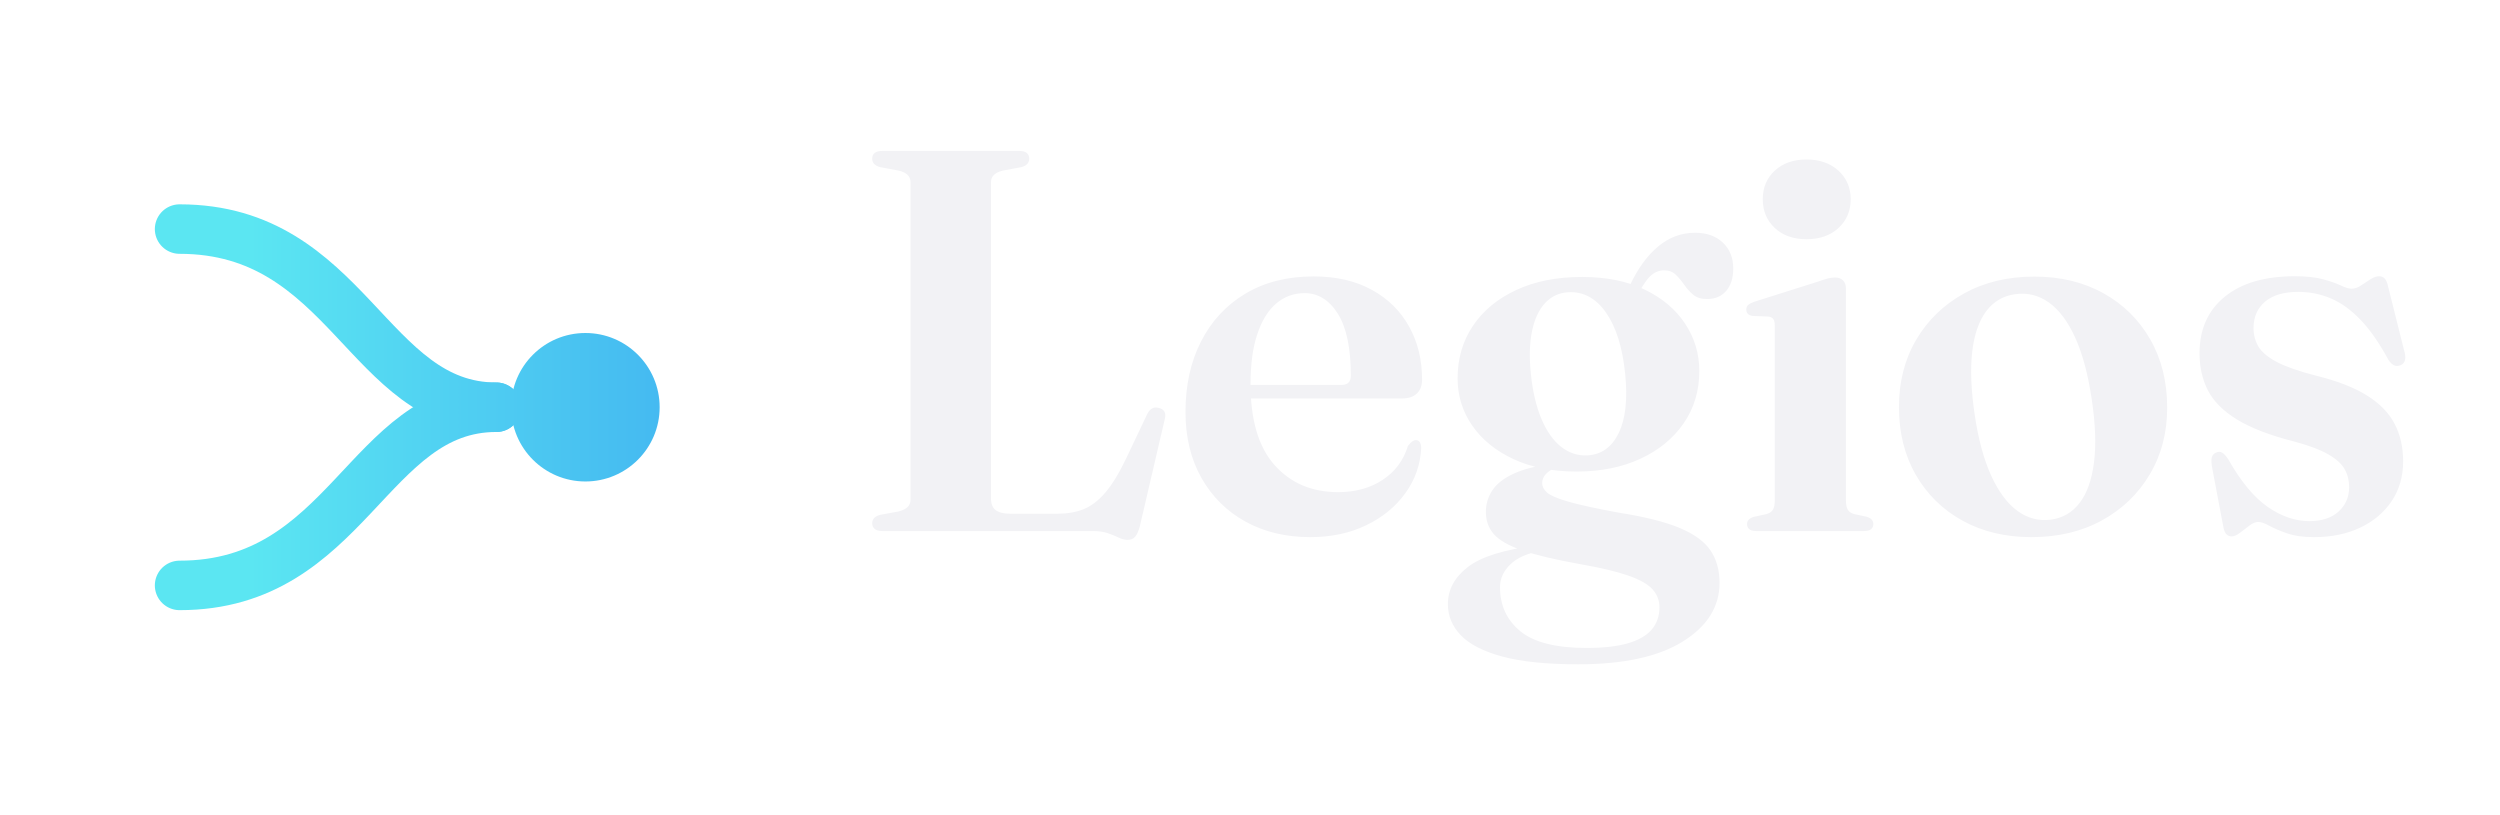
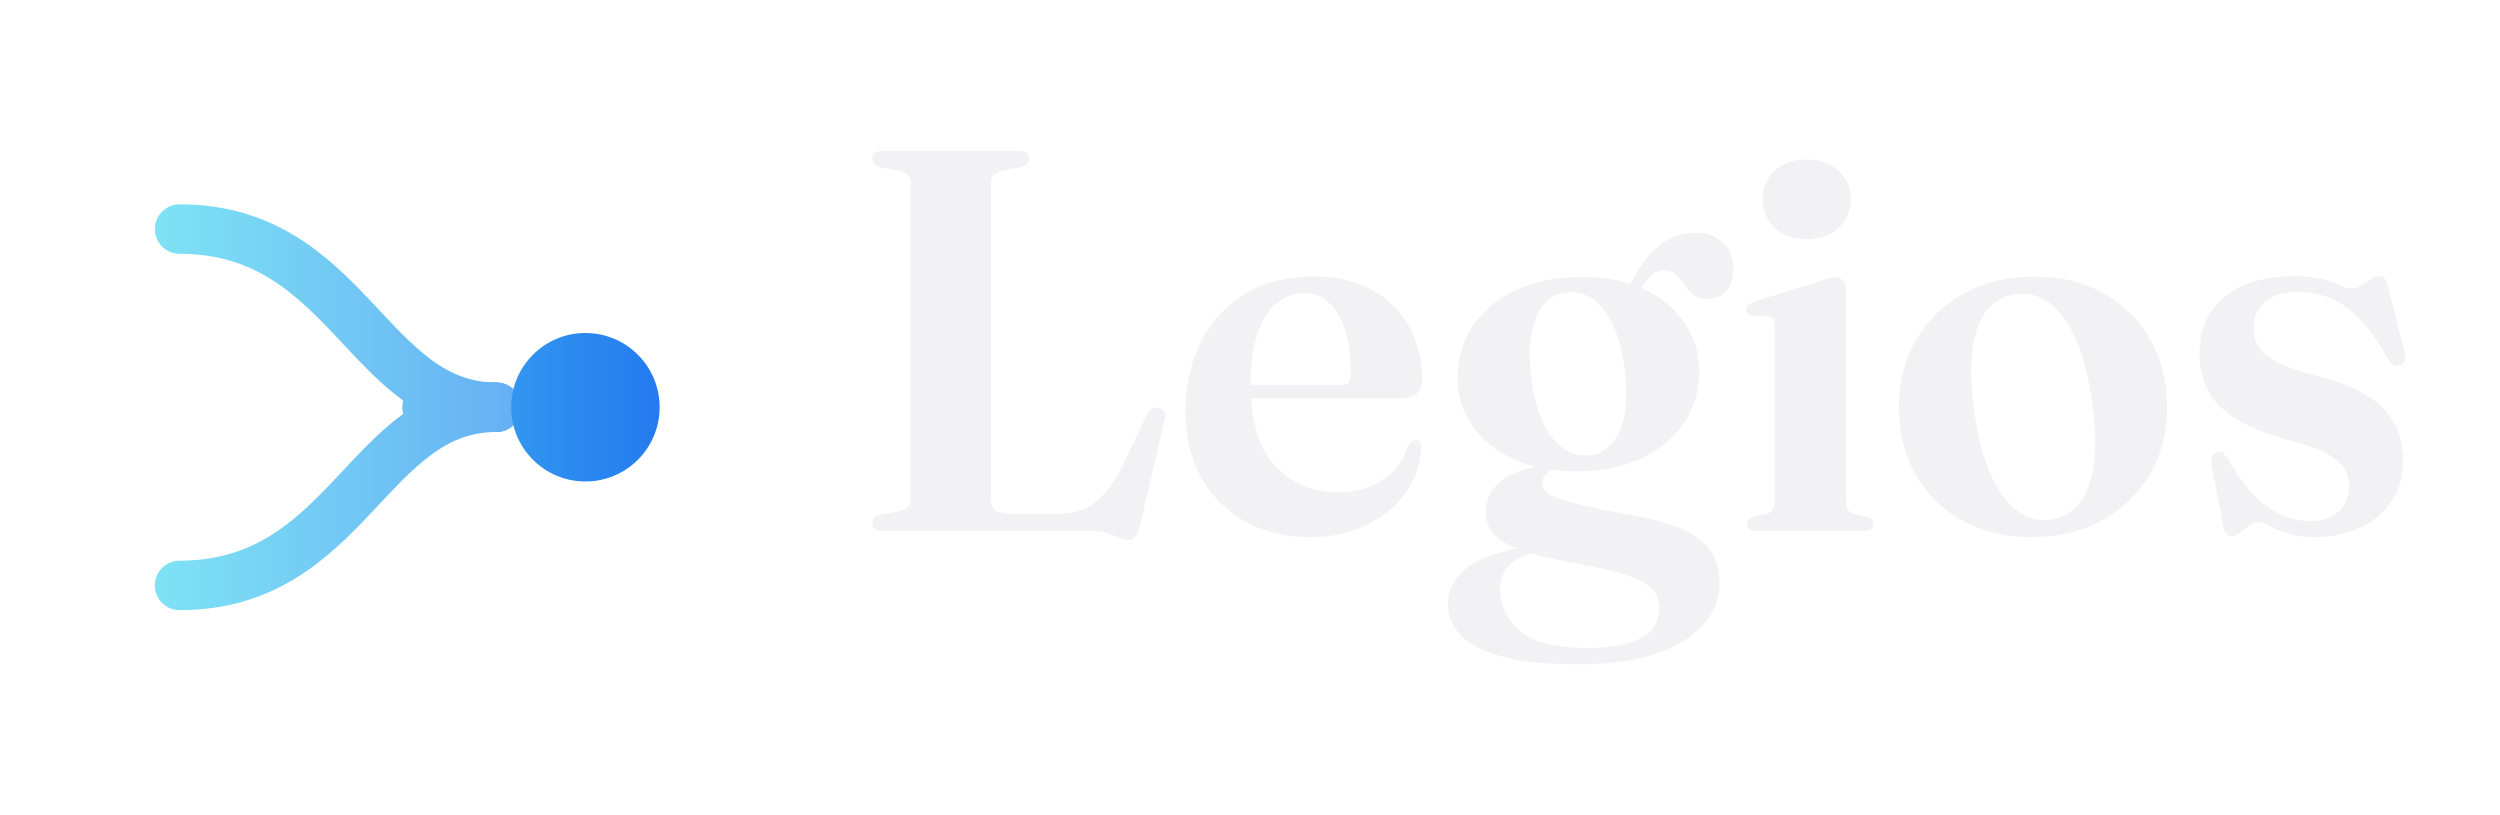
- <svg xmlns="http://www.w3.org/2000/svg" xmlns:xlink="http://www.w3.org/1999/xlink" width="442" height="144" viewBox="0 0 442 144">
+ <svg xmlns="http://www.w3.org/2000/svg" viewBox="0 0 442 144" width="442" height="144" role="img" aria-label="Legios">
  <defs>
-     <filter id="filter-remove-color" x="0%" y="0%" width="100%" height="100%">
-       <feColorMatrix color-interpolation-filters="sRGB" values="0 0 0 0 1 0 0 0 0 1 0 0 0 0 1 0 0 0 1 0" />
-     </filter>
-     <linearGradient id="linear-pattern-0" gradientUnits="userSpaceOnUse" x1="16" y1="0" x2="128" y2="0">
-       <stop offset="0" stop-color="rgb(35.686%, 90.196%, 94.902%)" stop-opacity="1" />
-       <stop offset="1" stop-color="rgb(12.157%, 43.529%, 94.118%)" stop-opacity="1" />
-     </linearGradient>
-     <linearGradient id="linear-pattern-1" gradientUnits="userSpaceOnUse" x1="16" y1="0" x2="128" y2="0">
-       <stop offset="0" stop-color="rgb(35.686%, 90.196%, 94.902%)" stop-opacity="1" />
-       <stop offset="1" stop-color="rgb(12.157%, 43.529%, 94.118%)" stop-opacity="1" />
-     </linearGradient>
-     <mask id="mask-0">
-       <g filter="url(#filter-remove-color)">
-         <rect x="-44.2" y="-14.4" width="530.4" height="172.8" fill="rgb(0%, 0%, 0%)" fill-opacity="0.75" />
-       </g>
-     </mask>
-     <linearGradient id="linear-pattern-2" gradientUnits="userSpaceOnUse" x1="16" y1="0" x2="128" y2="0">
-       <stop offset="0" stop-color="rgb(35.686%, 90.196%, 94.902%)" stop-opacity="1" />
-       <stop offset="1" stop-color="rgb(12.157%, 43.529%, 94.118%)" stop-opacity="1" />
-     </linearGradient>
-     <clipPath id="clip-0">
-       <rect x="0" y="0" width="442" height="144" />
-     </clipPath>
-     <g id="source-6" clip-path="url(#clip-0)">
-       <path fill="none" stroke-width="5" stroke-linecap="round" stroke-linejoin="miter" stroke="url(#linear-pattern-2)" stroke-miterlimit="10" d="M 9 32 L 41 32 " transform="matrix(1.75, 0, 0, 1.75, 16, 16)" />
-     </g>
-     <linearGradient id="linear-pattern-3" gradientUnits="userSpaceOnUse" x1="16" y1="0" x2="128" y2="0" gradientTransform="matrix(1.75, 0, 0, 1.75, 16, 16)">
-       <stop offset="0" stop-color="rgb(35.686%, 90.196%, 94.902%)" stop-opacity="1" />
-       <stop offset="1" stop-color="rgb(12.157%, 43.529%, 94.118%)" stop-opacity="1" />
+     <linearGradient id="lg" gradientUnits="userSpaceOnUse" x1="0" y1="0" x2="64" y2="0">
+       <stop offset="0" stop-color="#5AE5F1" />
+       <stop offset="1" stop-color="#1E6EEF" />
    </linearGradient>
  </defs>
-   <path fill="none" stroke-width="5" stroke-linecap="round" stroke-linejoin="miter" stroke="url(#linear-pattern-0)" stroke-miterlimit="10" d="M 9 14 C 26 14 28 32 41 32 " transform="matrix(1.75, 0, 0, 1.75, 16, 16)" />
-   <path fill="none" stroke-width="5" stroke-linecap="round" stroke-linejoin="miter" stroke="url(#linear-pattern-1)" stroke-miterlimit="10" d="M 9 50 C 26 50 28 32 41 32 " transform="matrix(1.75, 0, 0, 1.75, 16, 16)" />
-   <g mask="url(#mask-0)">
-     <use xlink:href="#source-6" />
+   <g transform="matrix(1.75,0,0,1.75,16,16)">
+     <g fill="none" stroke="url(#lg)" stroke-linecap="round" opacity=".75">
+       <path d="M9 14 C26 14 28 32 41 32" stroke-width="5" />
+       <path d="M9 50 C26 50 28 32 41 32" stroke-width="5" />
+       <path d="M34 32 H41" stroke-width="5" />
+     </g>
+     <circle cx="50" cy="32" r="7.5" fill="url(#lg)" />
  </g>
-   <path fill-rule="nonzero" fill="url(#linear-pattern-3)" d="M 116.625 72 C 116.625 79.25 110.75 85.125 103.5 85.125 C 96.25 85.125 90.375 79.25 90.375 72 C 90.375 64.75 96.25 58.875 103.5 58.875 C 110.75 58.875 116.625 64.75 116.625 72 " />
-   <path fill-rule="nonzero" fill="rgb(94.9%, 94.9%, 96.1%)" fill-opacity="1" d="M 180.609 29.543 L 177.359 30.152 C 176.66 30.309 176.125 30.559 175.75 30.902 C 175.383 31.238 175.203 31.684 175.203 32.246 L 175.203 88.074 C 175.203 89.074 175.484 89.785 176.047 90.199 C 176.617 90.617 177.469 90.824 178.594 90.824 L 187.031 90.824 C 188.719 90.824 190.234 90.559 191.578 90.027 C 192.922 89.488 194.195 88.512 195.406 87.105 C 196.613 85.699 197.844 83.691 199.094 81.074 L 202.812 73.246 C 203.062 72.746 203.352 72.402 203.688 72.215 C 204.02 72.027 204.414 71.996 204.875 72.121 C 205.352 72.227 205.688 72.449 205.875 72.793 C 206.062 73.137 206.07 73.613 205.906 74.215 L 201.516 93.074 C 201.285 93.926 201.008 94.535 200.688 94.902 C 200.375 95.266 199.922 95.449 199.328 95.449 C 198.859 95.449 198.352 95.316 197.812 95.059 C 197.27 94.797 196.629 94.535 195.891 94.277 C 195.16 94.016 194.254 93.887 193.172 93.887 L 156 93.887 C 155.383 93.887 154.93 93.762 154.641 93.512 C 154.348 93.262 154.203 92.934 154.203 92.527 C 154.203 91.789 154.66 91.289 155.578 91.027 L 158.828 90.434 C 159.547 90.258 160.082 90.004 160.438 89.668 C 160.801 89.336 160.984 88.887 160.984 88.324 L 160.984 32.246 C 160.984 31.684 160.801 31.238 160.438 30.902 C 160.082 30.559 159.547 30.309 158.828 30.152 L 155.578 29.543 C 154.66 29.285 154.203 28.785 154.203 28.043 C 154.203 27.617 154.348 27.285 154.641 27.043 C 154.93 26.805 155.383 26.684 156 26.684 L 180.188 26.684 C 180.801 26.684 181.25 26.805 181.531 27.043 C 181.82 27.285 181.969 27.617 181.969 28.043 C 181.969 28.785 181.516 29.285 180.609 29.543 Z M 251.422 67.121 C 251.422 68.176 251.113 68.992 250.5 69.574 C 249.895 70.16 249.004 70.449 247.828 70.449 L 217.969 70.449 L 217.969 68.059 L 237.141 68.059 C 238.266 68.059 238.828 67.52 238.828 66.434 C 238.828 61.551 238.062 57.895 236.531 55.465 C 235 53.039 233.039 51.824 230.656 51.824 C 228.75 51.824 227.078 52.434 225.641 53.652 C 224.211 54.863 223.098 56.664 222.297 59.059 C 221.492 61.445 221.094 64.387 221.094 67.887 C 221.094 74.262 222.508 79.043 225.344 82.23 C 228.188 85.418 231.938 87.012 236.594 87.012 C 239.633 87.012 242.254 86.289 244.453 84.84 C 246.648 83.395 248.141 81.395 248.922 78.84 C 249.234 78.445 249.492 78.176 249.703 78.027 C 249.922 77.883 250.133 77.809 250.344 77.809 C 250.656 77.809 250.891 77.949 251.047 78.23 C 251.203 78.504 251.273 78.855 251.266 79.293 C 251.109 82.199 250.172 84.84 248.453 87.215 C 246.734 89.59 244.426 91.477 241.531 92.871 C 238.633 94.266 235.344 94.965 231.656 94.965 C 227.332 94.965 223.508 94.047 220.188 92.215 C 216.875 90.383 214.281 87.805 212.406 84.48 C 210.531 81.16 209.594 77.277 209.594 72.84 C 209.594 68.121 210.508 63.965 212.344 60.371 C 214.176 56.77 216.789 53.949 220.188 51.918 C 223.582 49.887 227.609 48.871 232.266 48.871 C 236.234 48.871 239.648 49.66 242.516 51.23 C 245.379 52.793 247.578 54.949 249.109 57.699 C 250.648 60.441 251.422 63.582 251.422 67.121 Z M 286.188 90.637 C 282.102 89.887 279.102 89.23 277.188 88.668 C 275.27 88.105 274.035 87.57 273.484 87.059 C 272.93 86.551 272.656 85.996 272.656 85.402 C 272.656 84.801 272.883 84.258 273.344 83.777 C 273.801 83.301 274.453 82.887 275.297 82.543 L 274.75 81.965 C 271.707 82.34 269.305 82.945 267.547 83.777 C 265.797 84.602 264.551 85.59 263.812 86.746 C 263.07 87.895 262.703 89.148 262.703 90.512 C 262.703 92.043 263.164 93.348 264.094 94.418 C 265.031 95.5 266.695 96.457 269.094 97.293 C 271.5 98.125 274.906 98.938 279.312 99.73 C 283.008 100.375 285.879 101.059 287.922 101.777 C 289.961 102.496 291.383 103.309 292.188 104.215 C 292.988 105.121 293.391 106.172 293.391 107.371 C 293.391 108.91 292.938 110.219 292.031 111.293 C 291.125 112.363 289.723 113.176 287.828 113.73 C 285.93 114.281 283.484 114.559 280.484 114.559 C 275.078 114.559 271.176 113.566 268.781 111.59 C 266.395 109.621 265.203 107.027 265.203 103.809 C 265.203 102.316 265.801 100.984 267 99.809 C 268.207 98.629 269.969 97.84 272.281 97.434 L 271.828 96.418 C 265.973 97.145 261.867 98.422 259.516 100.246 C 257.16 102.066 255.984 104.262 255.984 106.824 C 255.984 108.875 256.738 110.699 258.25 112.293 C 259.77 113.895 262.219 115.156 265.594 116.074 C 268.969 116.988 273.445 117.449 279.031 117.449 C 287.07 117.449 293.242 116.098 297.547 113.402 C 301.859 110.715 304.016 107.262 304.016 103.043 C 304.016 100.781 303.469 98.855 302.375 97.262 C 301.281 95.676 299.438 94.355 296.844 93.293 C 294.258 92.23 290.707 91.348 286.188 90.637 Z M 287.078 52.73 L 289.125 52.918 C 290.051 51.055 290.883 49.738 291.625 48.965 C 292.375 48.184 293.238 47.793 294.219 47.793 C 295.051 47.793 295.734 48.051 296.266 48.559 C 296.797 49.07 297.297 49.664 297.766 50.34 C 298.234 51.02 298.77 51.613 299.375 52.121 C 299.988 52.621 300.797 52.871 301.797 52.871 C 303.242 52.871 304.379 52.387 305.203 51.418 C 306.023 50.449 306.438 49.145 306.438 47.496 C 306.438 45.57 305.82 44.035 304.594 42.887 C 303.375 41.73 301.738 41.152 299.688 41.152 C 297.25 41.152 295.062 41.973 293.125 43.605 C 291.188 45.23 289.523 47.535 288.141 50.512 Z M 300.438 65.605 C 300.438 62.535 299.598 59.738 297.922 57.215 C 296.254 54.695 293.875 52.691 290.781 51.199 C 287.688 49.711 284 48.965 279.719 48.965 C 275.25 48.965 271.363 49.738 268.062 51.277 C 264.758 52.809 262.207 54.926 260.406 57.621 C 258.602 60.309 257.703 63.402 257.703 66.902 C 257.703 69.957 258.562 72.73 260.281 75.23 C 262.008 77.73 264.453 79.715 267.609 81.184 C 270.766 82.645 274.484 83.371 278.766 83.371 C 283.016 83.371 286.77 82.617 290.031 81.105 C 293.289 79.598 295.836 77.508 297.672 74.84 C 299.516 72.164 300.438 69.086 300.438 65.605 Z M 277.266 51.668 C 279.922 51.512 282.145 52.711 283.938 55.262 C 285.727 57.816 286.859 61.426 287.328 66.09 C 287.785 70.539 287.41 74.02 286.203 76.527 C 285.004 79.027 283.172 80.355 280.703 80.512 C 278.973 80.605 277.398 80.098 275.984 78.98 C 274.578 77.855 273.414 76.195 272.5 73.996 C 271.582 71.801 270.969 69.164 270.656 66.09 C 270.352 63.145 270.426 60.613 270.875 58.496 C 271.32 56.371 272.094 54.727 273.188 53.559 C 274.281 52.395 275.641 51.762 277.266 51.668 Z M 326.359 50.98 L 326.359 88.465 C 326.359 89.207 326.473 89.762 326.703 90.137 C 326.941 90.504 327.312 90.754 327.812 90.887 L 330 91.355 C 330.426 91.48 330.734 91.652 330.922 91.871 C 331.109 92.09 331.203 92.352 331.203 92.652 C 331.203 93.027 331.07 93.332 330.812 93.559 C 330.551 93.777 330.141 93.887 329.578 93.887 L 310.469 93.887 C 309.938 93.887 309.535 93.777 309.266 93.559 C 309.004 93.332 308.875 93.027 308.875 92.652 C 308.875 92.363 308.969 92.113 309.156 91.902 C 309.344 91.684 309.641 91.512 310.047 91.387 L 312.328 90.887 C 312.836 90.742 313.207 90.492 313.438 90.137 C 313.664 89.773 313.781 89.227 313.781 88.496 L 313.781 57.574 C 313.781 57.035 313.691 56.645 313.516 56.402 C 313.336 56.164 313.039 56.02 312.625 55.965 L 309.828 55.855 C 309.441 55.785 309.164 55.652 309 55.465 C 308.832 55.277 308.75 55.039 308.75 54.746 C 308.75 54.402 308.848 54.133 309.047 53.934 C 309.254 53.738 309.617 53.543 310.141 53.355 L 321.266 49.84 C 322.086 49.551 322.723 49.348 323.172 49.23 C 323.629 49.117 324.035 49.059 324.391 49.059 C 325.047 49.059 325.535 49.238 325.859 49.59 C 326.191 49.945 326.359 50.41 326.359 50.98 Z M 319.391 42.293 C 317.066 42.293 315.195 41.633 313.781 40.309 C 312.363 38.977 311.656 37.285 311.656 35.23 C 311.656 33.168 312.363 31.48 313.781 30.168 C 315.207 28.855 317.078 28.199 319.391 28.199 C 321.723 28.199 323.609 28.863 325.047 30.184 C 326.484 31.508 327.203 33.191 327.203 35.23 C 327.203 37.285 326.484 38.977 325.047 40.309 C 323.609 41.633 321.723 42.293 319.391 42.293 Z M 359.688 48.902 C 364.289 48.902 368.352 49.883 371.875 51.84 C 375.406 53.801 378.164 56.52 380.156 59.996 C 382.156 63.477 383.156 67.504 383.156 72.074 C 383.156 76.492 382.129 80.426 380.078 83.871 C 378.035 87.32 375.211 90.035 371.609 92.012 C 368.016 93.98 363.863 94.965 359.156 94.965 C 354.539 94.965 350.473 93.988 346.953 92.043 C 343.441 90.098 340.691 87.395 338.703 83.934 C 336.723 80.477 335.734 76.488 335.734 71.965 C 335.734 67.496 336.75 63.535 338.781 60.074 C 340.82 56.605 343.641 53.879 347.234 51.887 C 350.828 49.898 354.977 48.902 359.688 48.902 Z M 362.609 91.871 C 364.703 91.59 366.395 90.602 367.688 88.902 C 368.988 87.207 369.832 84.82 370.219 81.746 C 370.613 78.676 370.477 74.945 369.812 70.559 C 369.164 66.176 368.195 62.559 366.906 59.715 C 365.613 56.863 364.066 54.789 362.266 53.496 C 360.461 52.207 358.473 51.711 356.297 52.012 C 354.18 52.293 352.473 53.293 351.172 55.012 C 349.879 56.723 349.051 59.105 348.688 62.168 C 348.332 65.23 348.477 68.949 349.125 73.324 C 349.77 77.66 350.742 81.254 352.047 84.105 C 353.359 86.961 354.91 89.039 356.703 90.34 C 358.504 91.645 360.473 92.152 362.609 91.871 Z M 408.281 92.137 C 410.488 92.137 412.211 91.574 413.453 90.449 C 414.703 89.324 415.328 87.883 415.328 86.121 C 415.328 84.945 415.062 83.887 414.531 82.949 C 414 82.004 413.039 81.133 411.656 80.34 C 410.281 79.539 408.32 78.793 405.781 78.105 C 401.383 76.992 397.957 75.68 395.5 74.168 C 393.051 72.66 391.332 70.934 390.344 68.996 C 389.363 67.051 388.875 64.879 388.875 62.48 C 388.875 58.23 390.352 54.898 393.312 52.48 C 396.27 50.055 400.406 48.84 405.719 48.84 C 407.781 48.84 409.461 49.023 410.766 49.387 C 412.078 49.754 413.125 50.121 413.906 50.496 C 414.688 50.863 415.301 51.043 415.75 51.043 C 416.281 51.043 416.828 50.863 417.391 50.496 C 417.961 50.121 418.523 49.754 419.078 49.387 C 419.641 49.023 420.156 48.84 420.625 48.84 C 420.945 48.84 421.238 48.941 421.5 49.137 C 421.758 49.336 421.969 49.723 422.125 50.293 L 425.016 61.84 C 425.242 62.559 425.312 63.148 425.219 63.605 C 425.125 64.066 424.852 64.387 424.406 64.574 C 423.969 64.742 423.582 64.742 423.25 64.574 C 422.914 64.41 422.594 64.098 422.281 63.637 C 420.664 60.648 419.016 58.277 417.328 56.527 C 415.648 54.777 413.906 53.523 412.094 52.762 C 410.289 51.992 408.375 51.605 406.344 51.605 C 403.758 51.605 401.789 52.191 400.438 53.355 C 399.094 54.512 398.422 56.059 398.422 57.996 C 398.422 59.215 398.719 60.32 399.312 61.309 C 399.914 62.289 401.008 63.195 402.594 64.027 C 404.188 64.852 406.457 65.645 409.406 66.402 C 413.207 67.332 416.238 68.508 418.5 69.934 C 420.758 71.352 422.383 73.023 423.375 74.949 C 424.375 76.879 424.875 79.082 424.875 81.559 C 424.875 84.246 424.195 86.598 422.844 88.605 C 421.488 90.617 419.629 92.18 417.266 93.293 C 414.91 94.406 412.203 94.965 409.141 94.965 C 407.203 94.965 405.594 94.734 404.312 94.277 C 403.039 93.832 402.004 93.387 401.203 92.949 C 400.398 92.504 399.75 92.277 399.25 92.277 C 398.781 92.277 398.266 92.492 397.703 92.918 C 397.141 93.348 396.582 93.773 396.031 94.199 C 395.477 94.625 394.973 94.84 394.516 94.84 C 394.191 94.84 393.898 94.715 393.641 94.465 C 393.391 94.215 393.207 93.789 393.094 93.184 L 391.125 82.793 C 390.969 81.941 390.938 81.309 391.031 80.902 C 391.133 80.488 391.395 80.191 391.812 80.012 C 392.227 79.824 392.598 79.84 392.922 80.059 C 393.254 80.27 393.598 80.648 393.953 81.199 C 396.191 85.148 398.523 87.961 400.953 89.637 C 403.379 91.305 405.82 92.137 408.281 92.137 Z M 150 0 " />
+   <path fill="#F2F2F5" d="M 180.609 29.543 L 177.359 30.152 C 176.66 30.309 176.125 30.559 175.75 30.902 C 175.383 31.238 175.203 31.684 175.203 32.246 L 175.203 88.074 C 175.203 89.074 175.484 89.785 176.047 90.199 C 176.617 90.617 177.469 90.824 178.594 90.824 L 187.031 90.824 C 188.719 90.824 190.234 90.559 191.578 90.027 C 192.922 89.488 194.195 88.512 195.406 87.105 C 196.613 85.699 197.844 83.691 199.094 81.074 L 202.812 73.246 C 203.062 72.746 203.352 72.402 203.688 72.215 C 204.02 72.027 204.414 71.996 204.875 72.121 C 205.352 72.227 205.688 72.449 205.875 72.793 C 206.062 73.137 206.07 73.613 205.906 74.215 L 201.516 93.074 C 201.285 93.926 201.008 94.535 200.688 94.902 C 200.375 95.266 199.922 95.449 199.328 95.449 C 198.859 95.449 198.352 95.316 197.812 95.059 C 197.27 94.797 196.629 94.535 195.891 94.277 C 195.16 94.016 194.254 93.887 193.172 93.887 L 156 93.887 C 155.383 93.887 154.93 93.762 154.641 93.512 C 154.348 93.262 154.203 92.934 154.203 92.527 C 154.203 91.789 154.66 91.289 155.578 91.027 L 158.828 90.434 C 159.547 90.258 160.082 90.004 160.438 89.668 C 160.801 89.336 160.984 88.887 160.984 88.324 L 160.984 32.246 C 160.984 31.684 160.801 31.238 160.438 30.902 C 160.082 30.559 159.547 30.309 158.828 30.152 L 155.578 29.543 C 154.66 29.285 154.203 28.785 154.203 28.043 C 154.203 27.617 154.348 27.285 154.641 27.043 C 154.93 26.805 155.383 26.684 156 26.684 L 180.188 26.684 C 180.801 26.684 181.25 26.805 181.531 27.043 C 181.82 27.285 181.969 27.617 181.969 28.043 C 181.969 28.785 181.516 29.285 180.609 29.543 Z M 251.422 67.121 C 251.422 68.176 251.113 68.992 250.5 69.574 C 249.895 70.16 249.004 70.449 247.828 70.449 L 217.969 70.449 L 217.969 68.059 L 237.141 68.059 C 238.266 68.059 238.828 67.52 238.828 66.434 C 238.828 61.551 238.062 57.895 236.531 55.465 C 235 53.039 233.039 51.824 230.656 51.824 C 228.75 51.824 227.078 52.434 225.641 53.652 C 224.211 54.863 223.098 56.664 222.297 59.059 C 221.492 61.445 221.094 64.387 221.094 67.887 C 221.094 74.262 222.508 79.043 225.344 82.23 C 228.188 85.418 231.938 87.012 236.594 87.012 C 239.633 87.012 242.254 86.289 244.453 84.84 C 246.648 83.395 248.141 81.395 248.922 78.84 C 249.234 78.445 249.492 78.176 249.703 78.027 C 249.922 77.883 250.133 77.809 250.344 77.809 C 250.656 77.809 250.891 77.949 251.047 78.23 C 251.203 78.504 251.273 78.855 251.266 79.293 C 251.109 82.199 250.172 84.84 248.453 87.215 C 246.734 89.59 244.426 91.477 241.531 92.871 C 238.633 94.266 235.344 94.965 231.656 94.965 C 227.332 94.965 223.508 94.047 220.188 92.215 C 216.875 90.383 214.281 87.805 212.406 84.48 C 210.531 81.16 209.594 77.277 209.594 72.84 C 209.594 68.121 210.508 63.965 212.344 60.371 C 214.176 56.77 216.789 53.949 220.188 51.918 C 223.582 49.887 227.609 48.871 232.266 48.871 C 236.234 48.871 239.648 49.66 242.516 51.23 C 245.379 52.793 247.578 54.949 249.109 57.699 C 250.648 60.441 251.422 63.582 251.422 67.121 Z M 286.188 90.637 C 282.102 89.887 279.102 89.23 277.188 88.668 C 275.27 88.105 274.035 87.57 273.484 87.059 C 272.93 86.551 272.656 85.996 272.656 85.402 C 272.656 84.801 272.883 84.258 273.344 83.777 C 273.801 83.301 274.453 82.887 275.297 82.543 L 274.75 81.965 C 271.707 82.34 269.305 82.945 267.547 83.777 C 265.797 84.602 264.551 85.59 263.812 86.746 C 263.07 87.895 262.703 89.148 262.703 90.512 C 262.703 92.043 263.164 93.348 264.094 94.418 C 265.031 95.5 266.695 96.457 269.094 97.293 C 271.5 98.125 274.906 98.938 279.312 99.73 C 283.008 100.375 285.879 101.059 287.922 101.777 C 289.961 102.496 291.383 103.309 292.188 104.215 C 292.988 105.121 293.391 106.172 293.391 107.371 C 293.391 108.91 292.938 110.219 292.031 111.293 C 291.125 112.363 289.723 113.176 287.828 113.73 C 285.93 114.281 283.484 114.559 280.484 114.559 C 275.078 114.559 271.176 113.566 268.781 111.59 C 266.395 109.621 265.203 107.027 265.203 103.809 C 265.203 102.316 265.801 100.984 267 99.809 C 268.207 98.629 269.969 97.84 272.281 97.434 L 271.828 96.418 C 265.973 97.145 261.867 98.422 259.516 100.246 C 257.16 102.066 255.984 104.262 255.984 106.824 C 255.984 108.875 256.738 110.699 258.25 112.293 C 259.77 113.895 262.219 115.156 265.594 116.074 C 268.969 116.988 273.445 117.449 279.031 117.449 C 287.07 117.449 293.242 116.098 297.547 113.402 C 301.859 110.715 304.016 107.262 304.016 103.043 C 304.016 100.781 303.469 98.855 302.375 97.262 C 301.281 95.676 299.438 94.355 296.844 93.293 C 294.258 92.23 290.707 91.348 286.188 90.637 Z M 287.078 52.73 L 289.125 52.918 C 290.051 51.055 290.883 49.738 291.625 48.965 C 292.375 48.184 293.238 47.793 294.219 47.793 C 295.051 47.793 295.734 48.051 296.266 48.559 C 296.797 49.07 297.297 49.664 297.766 50.34 C 298.234 51.02 298.77 51.613 299.375 52.121 C 299.988 52.621 300.797 52.871 301.797 52.871 C 303.242 52.871 304.379 52.387 305.203 51.418 C 306.023 50.449 306.438 49.145 306.438 47.496 C 306.438 45.57 305.82 44.035 304.594 42.887 C 303.375 41.73 301.738 41.152 299.688 41.152 C 297.25 41.152 295.062 41.973 293.125 43.605 C 291.188 45.23 289.523 47.535 288.141 50.512 Z M 300.438 65.605 C 300.438 62.535 299.598 59.738 297.922 57.215 C 296.254 54.695 293.875 52.691 290.781 51.199 C 287.688 49.711 284 48.965 279.719 48.965 C 275.25 48.965 271.363 49.738 268.062 51.277 C 264.758 52.809 262.207 54.926 260.406 57.621 C 258.602 60.309 257.703 63.402 257.703 66.902 C 257.703 69.957 258.562 72.73 260.281 75.23 C 262.008 77.73 264.453 79.715 267.609 81.184 C 270.766 82.645 274.484 83.371 278.766 83.371 C 283.016 83.371 286.77 82.617 290.031 81.105 C 293.289 79.598 295.836 77.508 297.672 74.84 C 299.516 72.164 300.438 69.086 300.438 65.605 Z M 277.266 51.668 C 279.922 51.512 282.145 52.711 283.938 55.262 C 285.727 57.816 286.859 61.426 287.328 66.09 C 287.785 70.539 287.41 74.02 286.203 76.527 C 285.004 79.027 283.172 80.355 280.703 80.512 C 278.973 80.605 277.398 80.098 275.984 78.98 C 274.578 77.855 273.414 76.195 272.5 73.996 C 271.582 71.801 270.969 69.164 270.656 66.09 C 270.352 63.145 270.426 60.613 270.875 58.496 C 271.32 56.371 272.094 54.727 273.188 53.559 C 274.281 52.395 275.641 51.762 277.266 51.668 Z M 326.359 50.98 L 326.359 88.465 C 326.359 89.207 326.473 89.762 326.703 90.137 C 326.941 90.504 327.312 90.754 327.812 90.887 L 330 91.355 C 330.426 91.48 330.734 91.652 330.922 91.871 C 331.109 92.09 331.203 92.352 331.203 92.652 C 331.203 93.027 331.07 93.332 330.812 93.559 C 330.551 93.777 330.141 93.887 329.578 93.887 L 310.469 93.887 C 309.938 93.887 309.535 93.777 309.266 93.559 C 309.004 93.332 308.875 93.027 308.875 92.652 C 308.875 92.363 308.969 92.113 309.156 91.902 C 309.344 91.684 309.641 91.512 310.047 91.387 L 312.328 90.887 C 312.836 90.742 313.207 90.492 313.438 90.137 C 313.664 89.773 313.781 89.227 313.781 88.496 L 313.781 57.574 C 313.781 57.035 313.691 56.645 313.516 56.402 C 313.336 56.164 313.039 56.02 312.625 55.965 L 309.828 55.855 C 309.441 55.785 309.164 55.652 309 55.465 C 308.832 55.277 308.75 55.039 308.75 54.746 C 308.75 54.402 308.848 54.133 309.047 53.934 C 309.254 53.738 309.617 53.543 310.141 53.355 L 321.266 49.84 C 322.086 49.551 322.723 49.348 323.172 49.23 C 323.629 49.117 324.035 49.059 324.391 49.059 C 325.047 49.059 325.535 49.238 325.859 49.59 C 326.191 49.945 326.359 50.41 326.359 50.98 Z M 319.391 42.293 C 317.066 42.293 315.195 41.633 313.781 40.309 C 312.363 38.977 311.656 37.285 311.656 35.23 C 311.656 33.168 312.363 31.48 313.781 30.168 C 315.207 28.855 317.078 28.199 319.391 28.199 C 321.723 28.199 323.609 28.863 325.047 30.184 C 326.484 31.508 327.203 33.191 327.203 35.23 C 327.203 37.285 326.484 38.977 325.047 40.309 C 323.609 41.633 321.723 42.293 319.391 42.293 Z M 359.688 48.902 C 364.289 48.902 368.352 49.883 371.875 51.84 C 375.406 53.801 378.164 56.52 380.156 59.996 C 382.156 63.477 383.156 67.504 383.156 72.074 C 383.156 76.492 382.129 80.426 380.078 83.871 C 378.035 87.32 375.211 90.035 371.609 92.012 C 368.016 93.98 363.863 94.965 359.156 94.965 C 354.539 94.965 350.473 93.988 346.953 92.043 C 343.441 90.098 340.691 87.395 338.703 83.934 C 336.723 80.477 335.734 76.488 335.734 71.965 C 335.734 67.496 336.75 63.535 338.781 60.074 C 340.82 56.605 343.641 53.879 347.234 51.887 C 350.828 49.898 354.977 48.902 359.688 48.902 Z M 362.609 91.871 C 364.703 91.59 366.395 90.602 367.688 88.902 C 368.988 87.207 369.832 84.82 370.219 81.746 C 370.613 78.676 370.477 74.945 369.812 70.559 C 369.164 66.176 368.195 62.559 366.906 59.715 C 365.613 56.863 364.066 54.789 362.266 53.496 C 360.461 52.207 358.473 51.711 356.297 52.012 C 354.18 52.293 352.473 53.293 351.172 55.012 C 349.879 56.723 349.051 59.105 348.688 62.168 C 348.332 65.23 348.477 68.949 349.125 73.324 C 349.77 77.66 350.742 81.254 352.047 84.105 C 353.359 86.961 354.91 89.039 356.703 90.34 C 358.504 91.645 360.473 92.152 362.609 91.871 Z M 408.281 92.137 C 410.488 92.137 412.211 91.574 413.453 90.449 C 414.703 89.324 415.328 87.883 415.328 86.121 C 415.328 84.945 415.062 83.887 414.531 82.949 C 414 82.004 413.039 81.133 411.656 80.34 C 410.281 79.539 408.32 78.793 405.781 78.105 C 401.383 76.992 397.957 75.68 395.5 74.168 C 393.051 72.66 391.332 70.934 390.344 68.996 C 389.363 67.051 388.875 64.879 388.875 62.48 C 388.875 58.23 390.352 54.898 393.312 52.48 C 396.27 50.055 400.406 48.84 405.719 48.84 C 407.781 48.84 409.461 49.023 410.766 49.387 C 412.078 49.754 413.125 50.121 413.906 50.496 C 414.688 50.863 415.301 51.043 415.75 51.043 C 416.281 51.043 416.828 50.863 417.391 50.496 C 417.961 50.121 418.523 49.754 419.078 49.387 C 419.641 49.023 420.156 48.84 420.625 48.84 C 420.945 48.84 421.238 48.941 421.5 49.137 C 421.758 49.336 421.969 49.723 422.125 50.293 L 425.016 61.84 C 425.242 62.559 425.312 63.148 425.219 63.605 C 425.125 64.066 424.852 64.387 424.406 64.574 C 423.969 64.742 423.582 64.742 423.25 64.574 C 422.914 64.41 422.594 64.098 422.281 63.637 C 420.664 60.648 419.016 58.277 417.328 56.527 C 415.648 54.777 413.906 53.523 412.094 52.762 C 410.289 51.992 408.375 51.605 406.344 51.605 C 403.758 51.605 401.789 52.191 400.438 53.355 C 399.094 54.512 398.422 56.059 398.422 57.996 C 398.422 59.215 398.719 60.32 399.312 61.309 C 399.914 62.289 401.008 63.195 402.594 64.027 C 404.188 64.852 406.457 65.645 409.406 66.402 C 413.207 67.332 416.238 68.508 418.5 69.934 C 420.758 71.352 422.383 73.023 423.375 74.949 C 424.375 76.879 424.875 79.082 424.875 81.559 C 424.875 84.246 424.195 86.598 422.844 88.605 C 421.488 90.617 419.629 92.18 417.266 93.293 C 414.91 94.406 412.203 94.965 409.141 94.965 C 407.203 94.965 405.594 94.734 404.312 94.277 C 403.039 93.832 402.004 93.387 401.203 92.949 C 400.398 92.504 399.75 92.277 399.25 92.277 C 398.781 92.277 398.266 92.492 397.703 92.918 C 397.141 93.348 396.582 93.773 396.031 94.199 C 395.477 94.625 394.973 94.84 394.516 94.84 C 394.191 94.84 393.898 94.715 393.641 94.465 C 393.391 94.215 393.207 93.789 393.094 93.184 L 391.125 82.793 C 390.969 81.941 390.938 81.309 391.031 80.902 C 391.133 80.488 391.395 80.191 391.812 80.012 C 392.227 79.824 392.598 79.84 392.922 80.059 C 393.254 80.27 393.598 80.648 393.953 81.199 C 396.191 85.148 398.523 87.961 400.953 89.637 C 403.379 91.305 405.82 92.137 408.281 92.137 Z M 150 0 " />
</svg>
